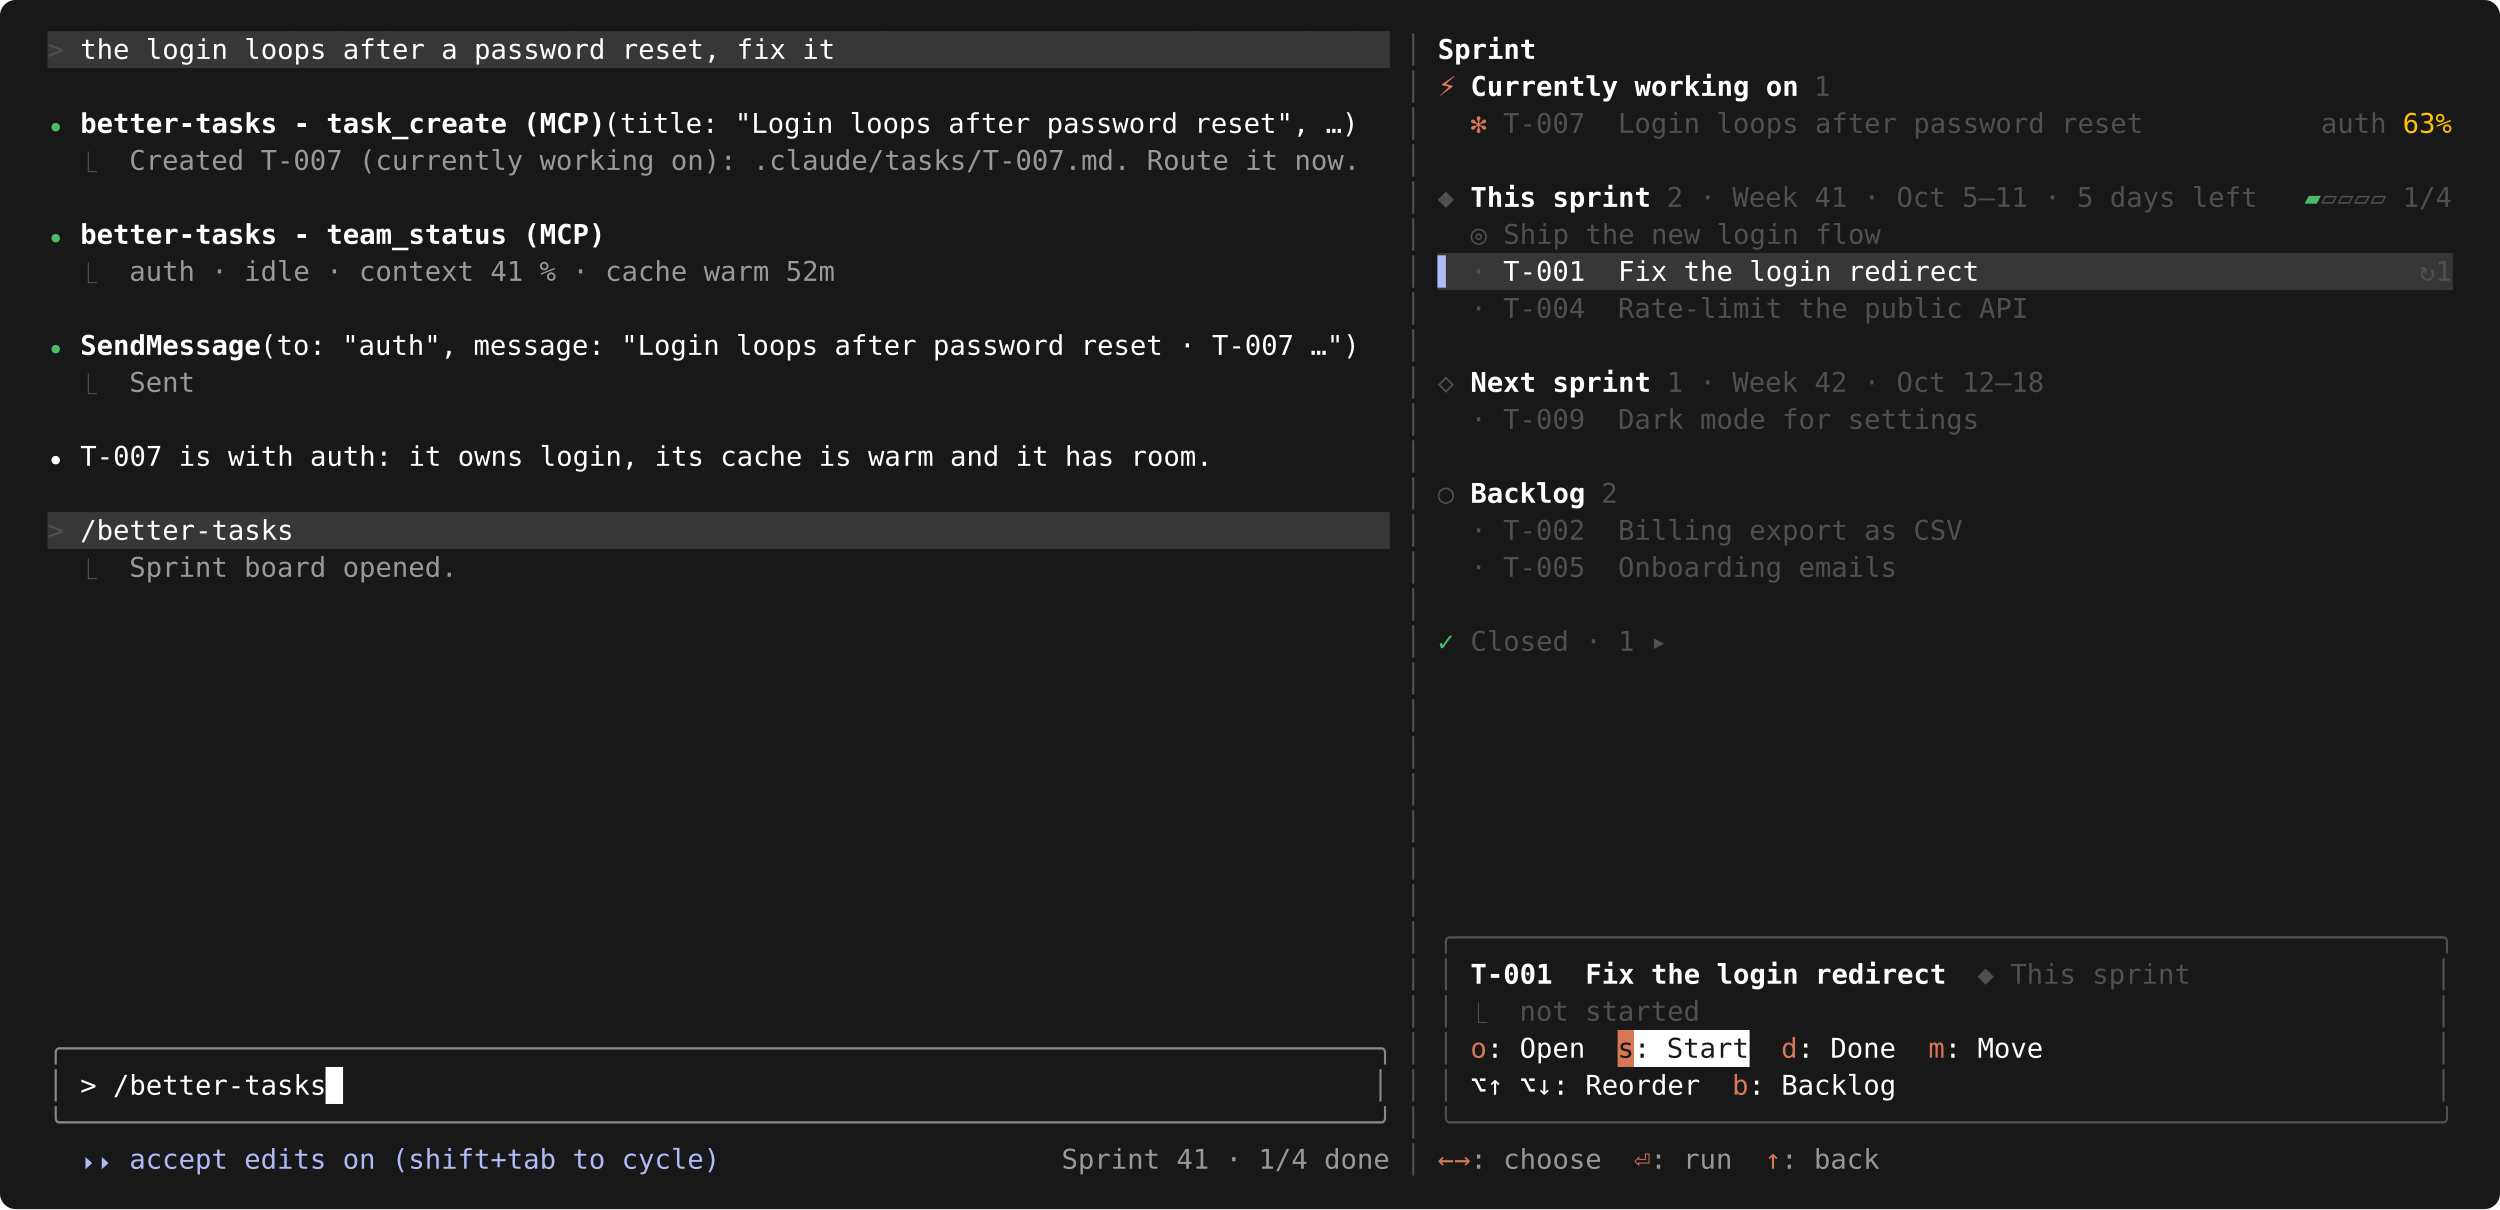
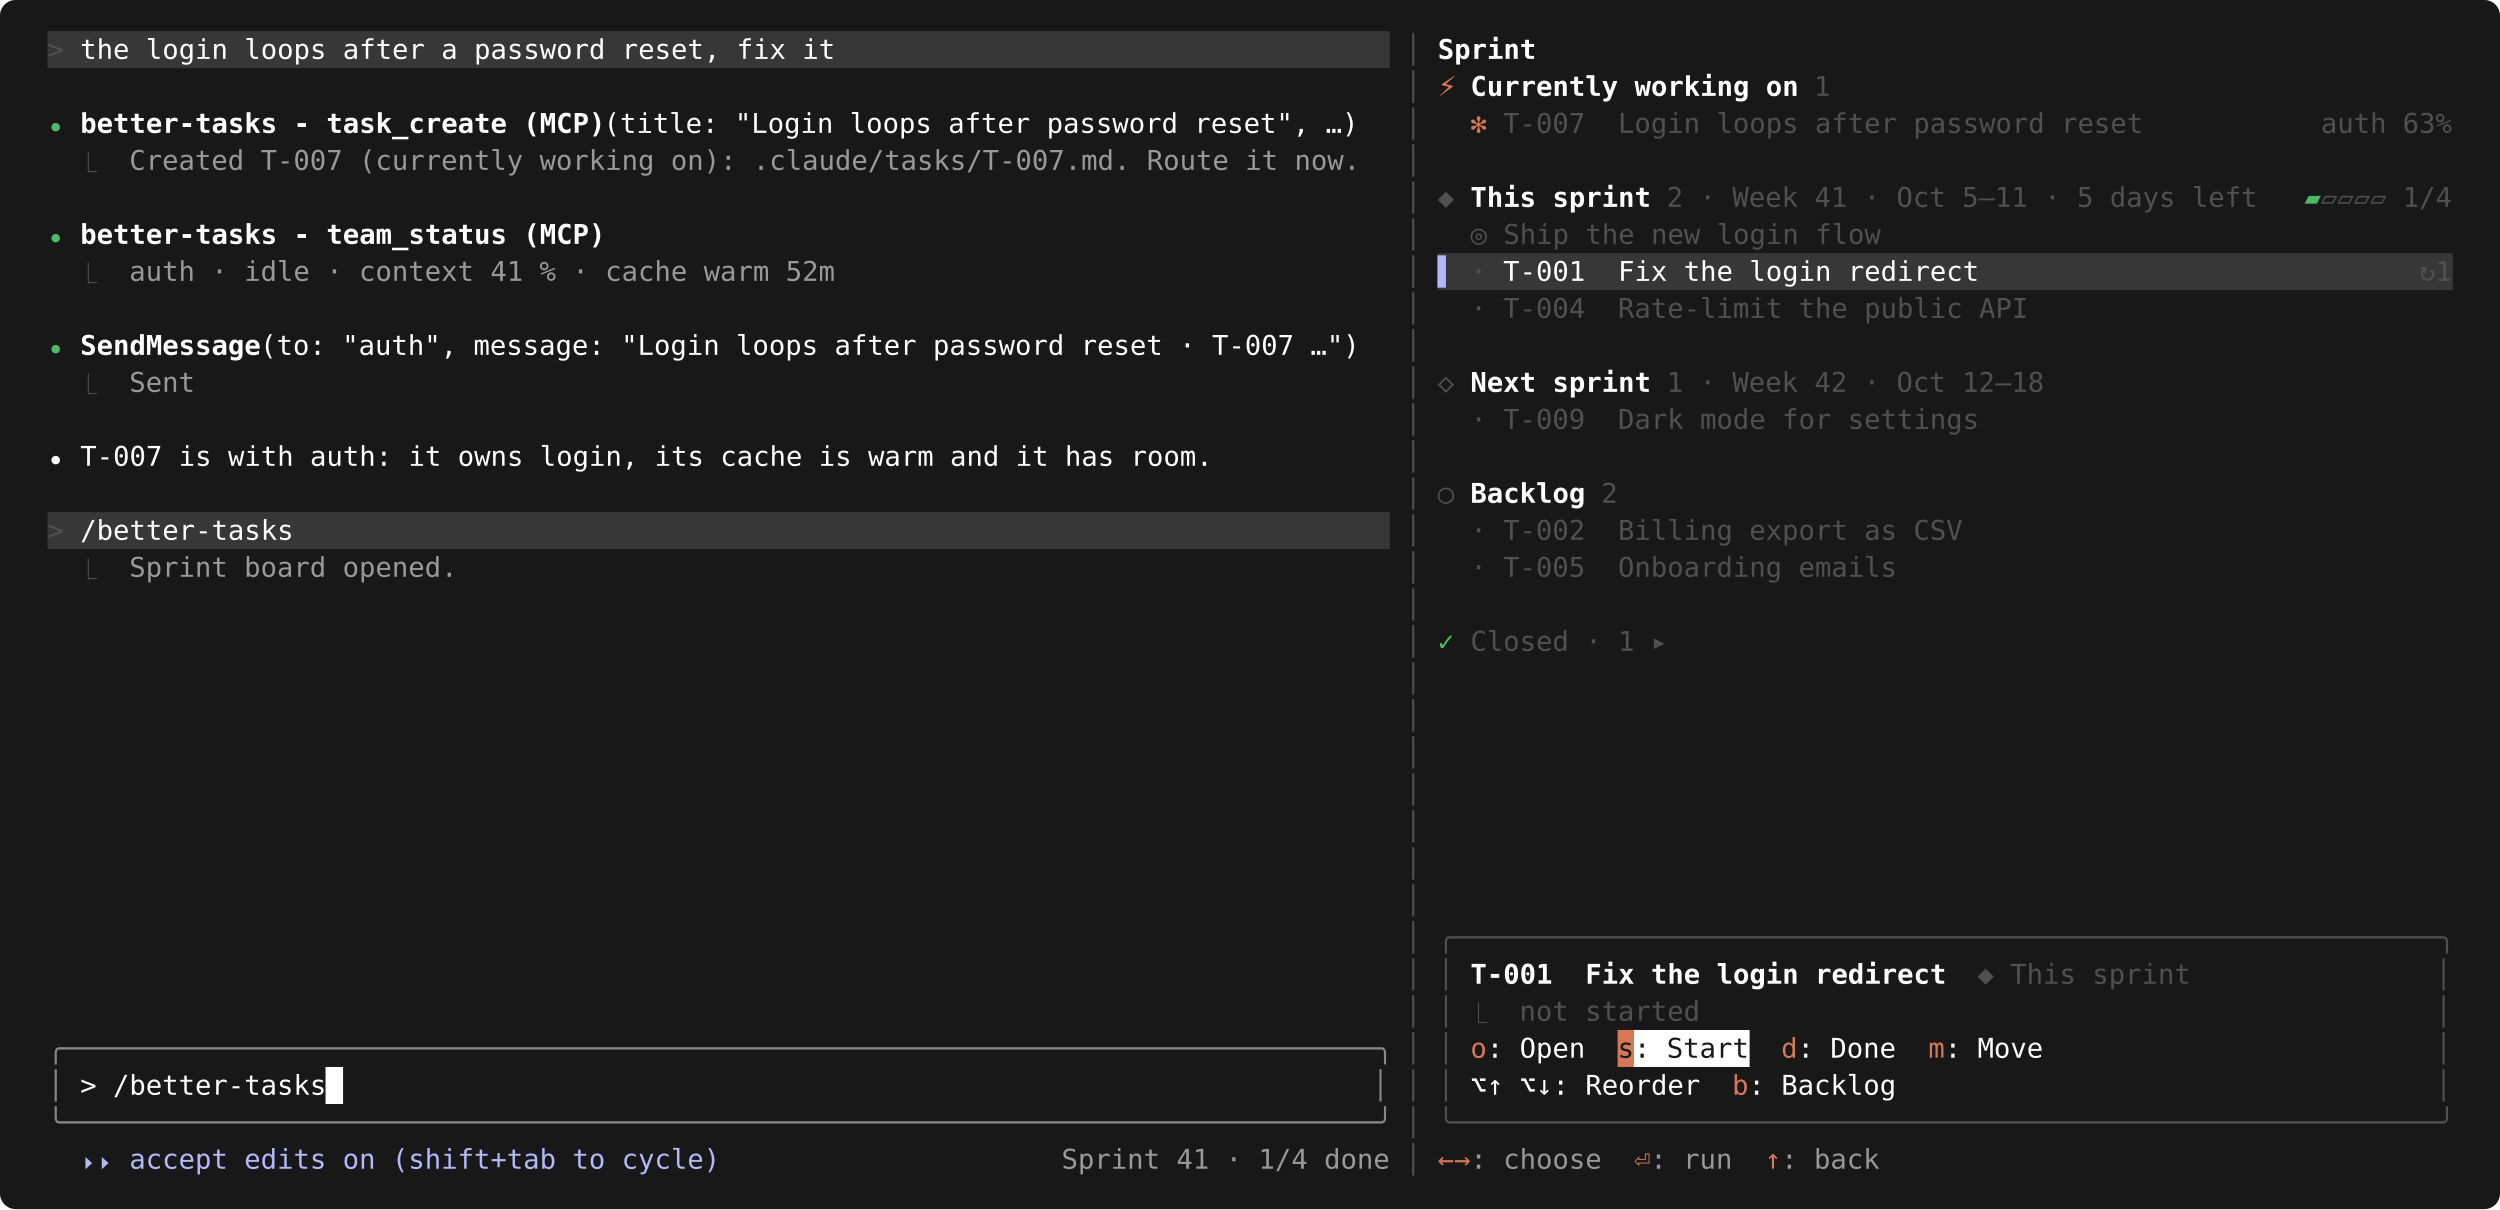
<svg xmlns="http://www.w3.org/2000/svg" width="1284" height="621" viewBox="0 0 1284 621" font-family="JetBrains Mono, SF Mono, Menlo, Consolas, monospace" font-size="14">
  <rect width="100%" height="100%" rx="8" fill="rgb(24,24,24)" />
  <rect x="24.4" y="16" width="9" height="19" fill="rgb(55,55,55)" />
  <rect x="32.8" y="16" width="9" height="19" fill="rgb(55,55,55)" />
  <rect x="41.2" y="16" width="9" height="19" fill="rgb(55,55,55)" />
  <rect x="49.6" y="16" width="9" height="19" fill="rgb(55,55,55)" />
  <rect x="58.0" y="16" width="9" height="19" fill="rgb(55,55,55)" />
  <rect x="66.4" y="16" width="9" height="19" fill="rgb(55,55,55)" />
  <rect x="74.8" y="16" width="9" height="19" fill="rgb(55,55,55)" />
  <rect x="83.2" y="16" width="9" height="19" fill="rgb(55,55,55)" />
  <rect x="91.6" y="16" width="9" height="19" fill="rgb(55,55,55)" />
  <rect x="100.0" y="16" width="9" height="19" fill="rgb(55,55,55)" />
  <rect x="108.4" y="16" width="9" height="19" fill="rgb(55,55,55)" />
  <rect x="116.8" y="16" width="9" height="19" fill="rgb(55,55,55)" />
  <rect x="125.2" y="16" width="9" height="19" fill="rgb(55,55,55)" />
  <rect x="133.6" y="16" width="9" height="19" fill="rgb(55,55,55)" />
  <rect x="142.0" y="16" width="9" height="19" fill="rgb(55,55,55)" />
  <rect x="150.4" y="16" width="9" height="19" fill="rgb(55,55,55)" />
  <rect x="158.8" y="16" width="9" height="19" fill="rgb(55,55,55)" />
  <rect x="167.2" y="16" width="9" height="19" fill="rgb(55,55,55)" />
  <rect x="175.6" y="16" width="9" height="19" fill="rgb(55,55,55)" />
  <rect x="184.0" y="16" width="9" height="19" fill="rgb(55,55,55)" />
  <rect x="192.4" y="16" width="9" height="19" fill="rgb(55,55,55)" />
  <rect x="200.8" y="16" width="9" height="19" fill="rgb(55,55,55)" />
  <rect x="209.2" y="16" width="9" height="19" fill="rgb(55,55,55)" />
  <rect x="217.6" y="16" width="9" height="19" fill="rgb(55,55,55)" />
  <rect x="226.0" y="16" width="9" height="19" fill="rgb(55,55,55)" />
  <rect x="234.4" y="16" width="9" height="19" fill="rgb(55,55,55)" />
  <rect x="242.8" y="16" width="9" height="19" fill="rgb(55,55,55)" />
  <rect x="251.2" y="16" width="9" height="19" fill="rgb(55,55,55)" />
  <rect x="259.6" y="16" width="9" height="19" fill="rgb(55,55,55)" />
  <rect x="268.0" y="16" width="9" height="19" fill="rgb(55,55,55)" />
  <rect x="276.4" y="16" width="9" height="19" fill="rgb(55,55,55)" />
  <rect x="284.8" y="16" width="9" height="19" fill="rgb(55,55,55)" />
  <rect x="293.2" y="16" width="9" height="19" fill="rgb(55,55,55)" />
  <rect x="301.6" y="16" width="9" height="19" fill="rgb(55,55,55)" />
  <rect x="310.0" y="16" width="9" height="19" fill="rgb(55,55,55)" />
  <rect x="318.4" y="16" width="9" height="19" fill="rgb(55,55,55)" />
  <rect x="326.8" y="16" width="9" height="19" fill="rgb(55,55,55)" />
  <rect x="335.2" y="16" width="9" height="19" fill="rgb(55,55,55)" />
  <rect x="343.6" y="16" width="9" height="19" fill="rgb(55,55,55)" />
  <rect x="352.0" y="16" width="9" height="19" fill="rgb(55,55,55)" />
  <rect x="360.4" y="16" width="9" height="19" fill="rgb(55,55,55)" />
  <rect x="368.8" y="16" width="9" height="19" fill="rgb(55,55,55)" />
  <rect x="377.2" y="16" width="9" height="19" fill="rgb(55,55,55)" />
  <rect x="385.6" y="16" width="9" height="19" fill="rgb(55,55,55)" />
  <rect x="394.0" y="16" width="9" height="19" fill="rgb(55,55,55)" />
  <rect x="402.4" y="16" width="9" height="19" fill="rgb(55,55,55)" />
  <rect x="410.8" y="16" width="9" height="19" fill="rgb(55,55,55)" />
  <rect x="419.2" y="16" width="9" height="19" fill="rgb(55,55,55)" />
  <rect x="427.6" y="16" width="9" height="19" fill="rgb(55,55,55)" />
  <rect x="436.0" y="16" width="9" height="19" fill="rgb(55,55,55)" />
  <rect x="444.4" y="16" width="9" height="19" fill="rgb(55,55,55)" />
  <rect x="452.8" y="16" width="9" height="19" fill="rgb(55,55,55)" />
  <rect x="461.2" y="16" width="9" height="19" fill="rgb(55,55,55)" />
  <rect x="469.6" y="16" width="9" height="19" fill="rgb(55,55,55)" />
  <rect x="478.0" y="16" width="9" height="19" fill="rgb(55,55,55)" />
  <rect x="486.4" y="16" width="9" height="19" fill="rgb(55,55,55)" />
  <rect x="494.8" y="16" width="9" height="19" fill="rgb(55,55,55)" />
  <rect x="503.2" y="16" width="9" height="19" fill="rgb(55,55,55)" />
  <rect x="511.6" y="16" width="9" height="19" fill="rgb(55,55,55)" />
  <rect x="520.0" y="16" width="9" height="19" fill="rgb(55,55,55)" />
  <rect x="528.4" y="16" width="9" height="19" fill="rgb(55,55,55)" />
  <rect x="536.8" y="16" width="9" height="19" fill="rgb(55,55,55)" />
  <rect x="545.2" y="16" width="9" height="19" fill="rgb(55,55,55)" />
  <rect x="553.6" y="16" width="9" height="19" fill="rgb(55,55,55)" />
  <rect x="562.0" y="16" width="9" height="19" fill="rgb(55,55,55)" />
  <rect x="570.4" y="16" width="9" height="19" fill="rgb(55,55,55)" />
  <rect x="578.8" y="16" width="9" height="19" fill="rgb(55,55,55)" />
  <rect x="587.2" y="16" width="9" height="19" fill="rgb(55,55,55)" />
  <rect x="595.6" y="16" width="9" height="19" fill="rgb(55,55,55)" />
  <rect x="604.0" y="16" width="9" height="19" fill="rgb(55,55,55)" />
  <rect x="612.4" y="16" width="9" height="19" fill="rgb(55,55,55)" />
  <rect x="620.8" y="16" width="9" height="19" fill="rgb(55,55,55)" />
  <rect x="629.2" y="16" width="9" height="19" fill="rgb(55,55,55)" />
  <rect x="637.6" y="16" width="9" height="19" fill="rgb(55,55,55)" />
  <rect x="646.0" y="16" width="9" height="19" fill="rgb(55,55,55)" />
  <rect x="654.4" y="16" width="9" height="19" fill="rgb(55,55,55)" />
  <rect x="662.8" y="16" width="9" height="19" fill="rgb(55,55,55)" />
  <rect x="671.2" y="16" width="9" height="19" fill="rgb(55,55,55)" />
  <rect x="679.6" y="16" width="9" height="19" fill="rgb(55,55,55)" />
  <rect x="688.0" y="16" width="9" height="19" fill="rgb(55,55,55)" />
  <rect x="696.4" y="16" width="9" height="19" fill="rgb(55,55,55)" />
  <rect x="704.8" y="16" width="9" height="19" fill="rgb(55,55,55)" />
  <text x="24.4" y="30.25" fill="rgb(80,80,80)" textLength="16.8" xml:space="preserve">&gt; </text>
  <text x="41.2" y="30.25" fill="rgb(255,255,255)" textLength="386.4" xml:space="preserve">the login loops after a password reset, fix it</text>
  <text x="721.6" y="30.25" fill="rgb(80,80,80)" textLength="8.4" xml:space="preserve">│</text>
  <text x="730.0" y="30.25" fill="rgb(255,255,255)" font-weight="bold" textLength="67.2" xml:space="preserve"> Sprint </text>
  <text x="721.6" y="49.25" fill="rgb(80,80,80)" textLength="8.4" xml:space="preserve">│</text>
  <text x="738.4" y="49.25" fill="rgb(215,119,87)" textLength="16.8" xml:space="preserve">⚡ </text>
  <text x="755.2" y="49.25" fill="rgb(255,255,255)" font-weight="bold" textLength="168.0" xml:space="preserve">Currently working on</text>
  <text x="923.2" y="49.25" fill="rgb(80,80,80)" textLength="16.8" xml:space="preserve"> 1</text>
  <text x="24.4" y="68.25" fill="rgb(78,186,101)" textLength="16.8" xml:space="preserve">⏺ </text>
  <text x="41.2" y="68.25" fill="rgb(255,255,255)" font-weight="bold" textLength="268.8" xml:space="preserve">better-tasks - task_create (MCP)</text>
  <text x="310.0" y="68.25" fill="rgb(255,255,255)" textLength="386.4" xml:space="preserve">(title: "Login loops after password reset", …)</text>
  <text x="721.6" y="68.25" fill="rgb(80,80,80)" textLength="8.4" xml:space="preserve">│</text>
  <text x="755.2" y="68.25" fill="rgb(215,119,87)" textLength="8.4" xml:space="preserve">✻</text>
  <text x="772.0" y="68.25" fill="rgb(80,80,80)" textLength="327.6" xml:space="preserve">T-007  Login loops after password reset</text>
  <text x="1192.0" y="68.25" fill="rgb(80,80,80)" textLength="33.6" xml:space="preserve">auth</text>
-   <text x="1234.0" y="68.25" fill="rgb(255,193,7)" textLength="25.2" xml:space="preserve">63%</text>
+   <text x="1234.0" y="68.25" fill="rgb(80,80,80)" textLength="25.2" xml:space="preserve">63%</text>
  <text x="24.4" y="87.25" fill="rgb(80,80,80)" textLength="42.0" xml:space="preserve">  ⎿  </text>
  <text x="66.4" y="87.25" fill="rgb(153,153,153)" textLength="630.0" xml:space="preserve">Created T-007 (currently working on): .claude/tasks/T-007.md. Route it now.</text>
  <text x="721.6" y="87.25" fill="rgb(80,80,80)" textLength="8.4" xml:space="preserve">│</text>
  <text x="721.6" y="106.25" fill="rgb(80,80,80)" textLength="8.4" xml:space="preserve">│</text>
  <text x="738.4" y="106.25" fill="rgb(80,80,80)" textLength="16.8" xml:space="preserve">◆ </text>
  <text x="755.2" y="106.25" fill="rgb(255,255,255)" font-weight="bold" textLength="92.4" xml:space="preserve">This sprint</text>
  <text x="847.6" y="106.25" fill="rgb(80,80,80)" textLength="310.8" xml:space="preserve"> 2 · Week 41 · Oct 5–11 · 5 days left</text>
  <text x="1183.6" y="106.25" fill="rgb(78,186,101)" textLength="8.4" xml:space="preserve">▰</text>
  <text x="1192.0" y="106.25" fill="rgb(80,80,80)" textLength="33.6" xml:space="preserve">▱▱▱▱</text>
  <text x="1234.0" y="106.25" fill="rgb(80,80,80)" textLength="25.2" xml:space="preserve">1/4</text>
  <text x="24.4" y="125.25" fill="rgb(78,186,101)" textLength="16.8" xml:space="preserve">⏺ </text>
  <text x="41.2" y="125.25" fill="rgb(255,255,255)" font-weight="bold" textLength="268.8" xml:space="preserve">better-tasks - team_status (MCP)</text>
  <text x="721.6" y="125.25" fill="rgb(80,80,80)" textLength="8.4" xml:space="preserve">│</text>
  <text x="738.4" y="125.25" fill="rgb(80,80,80)" textLength="226.8" xml:space="preserve">  ◎ Ship the new login flow</text>
  <rect x="738.4" y="130" width="9" height="19" fill="rgb(55,55,55)" />
  <rect x="746.8" y="130" width="9" height="19" fill="rgb(55,55,55)" />
  <rect x="755.2" y="130" width="9" height="19" fill="rgb(55,55,55)" />
  <rect x="763.6" y="130" width="9" height="19" fill="rgb(55,55,55)" />
  <rect x="772.0" y="130" width="9" height="19" fill="rgb(55,55,55)" />
  <rect x="780.4" y="130" width="9" height="19" fill="rgb(55,55,55)" />
  <rect x="788.8" y="130" width="9" height="19" fill="rgb(55,55,55)" />
  <rect x="797.2" y="130" width="9" height="19" fill="rgb(55,55,55)" />
  <rect x="805.6" y="130" width="9" height="19" fill="rgb(55,55,55)" />
  <rect x="814.0" y="130" width="9" height="19" fill="rgb(55,55,55)" />
  <rect x="822.4" y="130" width="9" height="19" fill="rgb(55,55,55)" />
  <rect x="830.8" y="130" width="9" height="19" fill="rgb(55,55,55)" />
  <rect x="839.2" y="130" width="9" height="19" fill="rgb(55,55,55)" />
  <rect x="847.6" y="130" width="9" height="19" fill="rgb(55,55,55)" />
  <rect x="856.0" y="130" width="9" height="19" fill="rgb(55,55,55)" />
  <rect x="864.4" y="130" width="9" height="19" fill="rgb(55,55,55)" />
  <rect x="872.8" y="130" width="9" height="19" fill="rgb(55,55,55)" />
  <rect x="881.2" y="130" width="9" height="19" fill="rgb(55,55,55)" />
  <rect x="889.6" y="130" width="9" height="19" fill="rgb(55,55,55)" />
  <rect x="898.0" y="130" width="9" height="19" fill="rgb(55,55,55)" />
  <rect x="906.4" y="130" width="9" height="19" fill="rgb(55,55,55)" />
  <rect x="914.8" y="130" width="9" height="19" fill="rgb(55,55,55)" />
  <rect x="923.2" y="130" width="9" height="19" fill="rgb(55,55,55)" />
  <rect x="931.6" y="130" width="9" height="19" fill="rgb(55,55,55)" />
  <rect x="940.0" y="130" width="9" height="19" fill="rgb(55,55,55)" />
  <rect x="948.4" y="130" width="9" height="19" fill="rgb(55,55,55)" />
  <rect x="956.8" y="130" width="9" height="19" fill="rgb(55,55,55)" />
  <rect x="965.2" y="130" width="9" height="19" fill="rgb(55,55,55)" />
  <rect x="973.6" y="130" width="9" height="19" fill="rgb(55,55,55)" />
  <rect x="982.0" y="130" width="9" height="19" fill="rgb(55,55,55)" />
  <rect x="990.4" y="130" width="9" height="19" fill="rgb(55,55,55)" />
  <rect x="998.8" y="130" width="9" height="19" fill="rgb(55,55,55)" />
  <rect x="1007.2" y="130" width="9" height="19" fill="rgb(55,55,55)" />
  <rect x="1015.6" y="130" width="9" height="19" fill="rgb(55,55,55)" />
  <rect x="1024.0" y="130" width="9" height="19" fill="rgb(55,55,55)" />
  <rect x="1032.4" y="130" width="9" height="19" fill="rgb(55,55,55)" />
  <rect x="1040.8" y="130" width="9" height="19" fill="rgb(55,55,55)" />
  <rect x="1049.2" y="130" width="9" height="19" fill="rgb(55,55,55)" />
  <rect x="1057.6" y="130" width="9" height="19" fill="rgb(55,55,55)" />
  <rect x="1066.0" y="130" width="9" height="19" fill="rgb(55,55,55)" />
  <rect x="1074.4" y="130" width="9" height="19" fill="rgb(55,55,55)" />
  <rect x="1082.8" y="130" width="9" height="19" fill="rgb(55,55,55)" />
  <rect x="1091.2" y="130" width="9" height="19" fill="rgb(55,55,55)" />
  <rect x="1099.6" y="130" width="9" height="19" fill="rgb(55,55,55)" />
  <rect x="1108.0" y="130" width="9" height="19" fill="rgb(55,55,55)" />
  <rect x="1116.4" y="130" width="9" height="19" fill="rgb(55,55,55)" />
  <rect x="1124.8" y="130" width="9" height="19" fill="rgb(55,55,55)" />
  <rect x="1133.2" y="130" width="9" height="19" fill="rgb(55,55,55)" />
  <rect x="1141.6" y="130" width="9" height="19" fill="rgb(55,55,55)" />
  <rect x="1150.0" y="130" width="9" height="19" fill="rgb(55,55,55)" />
  <rect x="1158.4" y="130" width="9" height="19" fill="rgb(55,55,55)" />
  <rect x="1166.8" y="130" width="9" height="19" fill="rgb(55,55,55)" />
  <rect x="1175.2" y="130" width="9" height="19" fill="rgb(55,55,55)" />
  <rect x="1183.6" y="130" width="9" height="19" fill="rgb(55,55,55)" />
  <rect x="1192.0" y="130" width="9" height="19" fill="rgb(55,55,55)" />
  <rect x="1200.4" y="130" width="9" height="19" fill="rgb(55,55,55)" />
  <rect x="1208.8" y="130" width="9" height="19" fill="rgb(55,55,55)" />
  <rect x="1217.2" y="130" width="9" height="19" fill="rgb(55,55,55)" />
  <rect x="1225.6" y="130" width="9" height="19" fill="rgb(55,55,55)" />
  <rect x="1234.0" y="130" width="9" height="19" fill="rgb(55,55,55)" />
  <rect x="1242.4" y="130" width="9" height="19" fill="rgb(55,55,55)" />
  <rect x="1250.8" y="130" width="9" height="19" fill="rgb(55,55,55)" />
  <text x="24.4" y="144.25" fill="rgb(80,80,80)" textLength="42.0" xml:space="preserve">  ⎿  </text>
  <text x="66.4" y="144.25" fill="rgb(153,153,153)" textLength="361.2" xml:space="preserve">auth · idle · context 41 % · cache warm 52m</text>
  <text x="721.6" y="144.25" fill="rgb(80,80,80)" textLength="8.4" xml:space="preserve">│</text>
  <text x="738.4" y="144.25" fill="rgb(177,185,249)" textLength="8.4" xml:space="preserve">▌</text>
  <text x="755.2" y="144.25" fill="rgb(80,80,80)" textLength="8.4" xml:space="preserve">·</text>
  <text x="763.6" y="144.25" fill="rgb(255,255,255)" textLength="478.8" xml:space="preserve"> T-001  Fix the login redirect                           </text>
  <text x="1242.4" y="144.25" fill="rgb(80,80,80)" textLength="16.8" xml:space="preserve">↻1</text>
  <text x="721.6" y="163.25" fill="rgb(80,80,80)" textLength="8.4" xml:space="preserve">│</text>
  <text x="755.2" y="163.25" fill="rgb(80,80,80)" textLength="8.4" xml:space="preserve">·</text>
  <text x="772.0" y="163.25" fill="rgb(80,80,80)" textLength="268.8" xml:space="preserve">T-004  Rate-limit the public API</text>
  <text x="24.4" y="182.25" fill="rgb(78,186,101)" textLength="16.8" xml:space="preserve">⏺ </text>
  <text x="41.2" y="182.25" fill="rgb(255,255,255)" font-weight="bold" textLength="92.4" xml:space="preserve">SendMessage</text>
  <text x="133.6" y="182.25" fill="rgb(255,255,255)" textLength="562.8" xml:space="preserve">(to: "auth", message: "Login loops after password reset · T-007 …")</text>
  <text x="721.6" y="182.25" fill="rgb(80,80,80)" textLength="8.4" xml:space="preserve">│</text>
  <text x="24.4" y="201.25" fill="rgb(80,80,80)" textLength="42.0" xml:space="preserve">  ⎿  </text>
  <text x="66.4" y="201.25" fill="rgb(153,153,153)" textLength="33.6" xml:space="preserve">Sent</text>
  <text x="721.6" y="201.25" fill="rgb(80,80,80)" textLength="8.4" xml:space="preserve">│</text>
  <text x="738.4" y="201.25" fill="rgb(80,80,80)" textLength="16.8" xml:space="preserve">◇ </text>
  <text x="755.2" y="201.25" fill="rgb(255,255,255)" font-weight="bold" textLength="92.4" xml:space="preserve">Next sprint</text>
  <text x="847.6" y="201.25" fill="rgb(80,80,80)" textLength="201.6" xml:space="preserve"> 1 · Week 42 · Oct 12–18</text>
  <text x="721.6" y="220.25" fill="rgb(80,80,80)" textLength="8.4" xml:space="preserve">│</text>
  <text x="755.2" y="220.25" fill="rgb(80,80,80)" textLength="8.4" xml:space="preserve">·</text>
  <text x="772.0" y="220.25" fill="rgb(80,80,80)" textLength="243.6" xml:space="preserve">T-009  Dark mode for settings</text>
  <text x="24.4" y="239.25" fill="rgb(255,255,255)" textLength="596.4" xml:space="preserve">⏺ T-007 is with auth: it owns login, its cache is warm and it has room.</text>
  <text x="721.6" y="239.25" fill="rgb(80,80,80)" textLength="8.4" xml:space="preserve">│</text>
  <text x="721.6" y="258.25" fill="rgb(80,80,80)" textLength="8.4" xml:space="preserve">│</text>
  <text x="738.4" y="258.25" fill="rgb(80,80,80)" textLength="16.8" xml:space="preserve">○ </text>
  <text x="755.2" y="258.25" fill="rgb(255,255,255)" font-weight="bold" textLength="58.8" xml:space="preserve">Backlog</text>
  <text x="814.0" y="258.25" fill="rgb(80,80,80)" textLength="16.8" xml:space="preserve"> 2</text>
  <rect x="24.4" y="263" width="9" height="19" fill="rgb(55,55,55)" />
  <rect x="32.8" y="263" width="9" height="19" fill="rgb(55,55,55)" />
  <rect x="41.2" y="263" width="9" height="19" fill="rgb(55,55,55)" />
  <rect x="49.6" y="263" width="9" height="19" fill="rgb(55,55,55)" />
  <rect x="58.0" y="263" width="9" height="19" fill="rgb(55,55,55)" />
  <rect x="66.4" y="263" width="9" height="19" fill="rgb(55,55,55)" />
  <rect x="74.8" y="263" width="9" height="19" fill="rgb(55,55,55)" />
  <rect x="83.2" y="263" width="9" height="19" fill="rgb(55,55,55)" />
  <rect x="91.6" y="263" width="9" height="19" fill="rgb(55,55,55)" />
  <rect x="100.0" y="263" width="9" height="19" fill="rgb(55,55,55)" />
  <rect x="108.4" y="263" width="9" height="19" fill="rgb(55,55,55)" />
  <rect x="116.8" y="263" width="9" height="19" fill="rgb(55,55,55)" />
  <rect x="125.2" y="263" width="9" height="19" fill="rgb(55,55,55)" />
  <rect x="133.6" y="263" width="9" height="19" fill="rgb(55,55,55)" />
  <rect x="142.0" y="263" width="9" height="19" fill="rgb(55,55,55)" />
  <rect x="150.4" y="263" width="9" height="19" fill="rgb(55,55,55)" />
  <rect x="158.8" y="263" width="9" height="19" fill="rgb(55,55,55)" />
  <rect x="167.2" y="263" width="9" height="19" fill="rgb(55,55,55)" />
  <rect x="175.6" y="263" width="9" height="19" fill="rgb(55,55,55)" />
  <rect x="184.0" y="263" width="9" height="19" fill="rgb(55,55,55)" />
  <rect x="192.4" y="263" width="9" height="19" fill="rgb(55,55,55)" />
  <rect x="200.8" y="263" width="9" height="19" fill="rgb(55,55,55)" />
  <rect x="209.2" y="263" width="9" height="19" fill="rgb(55,55,55)" />
  <rect x="217.6" y="263" width="9" height="19" fill="rgb(55,55,55)" />
  <rect x="226.0" y="263" width="9" height="19" fill="rgb(55,55,55)" />
  <rect x="234.4" y="263" width="9" height="19" fill="rgb(55,55,55)" />
  <rect x="242.8" y="263" width="9" height="19" fill="rgb(55,55,55)" />
  <rect x="251.2" y="263" width="9" height="19" fill="rgb(55,55,55)" />
  <rect x="259.6" y="263" width="9" height="19" fill="rgb(55,55,55)" />
  <rect x="268.0" y="263" width="9" height="19" fill="rgb(55,55,55)" />
  <rect x="276.4" y="263" width="9" height="19" fill="rgb(55,55,55)" />
  <rect x="284.8" y="263" width="9" height="19" fill="rgb(55,55,55)" />
  <rect x="293.2" y="263" width="9" height="19" fill="rgb(55,55,55)" />
  <rect x="301.6" y="263" width="9" height="19" fill="rgb(55,55,55)" />
  <rect x="310.0" y="263" width="9" height="19" fill="rgb(55,55,55)" />
  <rect x="318.4" y="263" width="9" height="19" fill="rgb(55,55,55)" />
  <rect x="326.8" y="263" width="9" height="19" fill="rgb(55,55,55)" />
  <rect x="335.2" y="263" width="9" height="19" fill="rgb(55,55,55)" />
  <rect x="343.6" y="263" width="9" height="19" fill="rgb(55,55,55)" />
  <rect x="352.0" y="263" width="9" height="19" fill="rgb(55,55,55)" />
  <rect x="360.4" y="263" width="9" height="19" fill="rgb(55,55,55)" />
  <rect x="368.8" y="263" width="9" height="19" fill="rgb(55,55,55)" />
  <rect x="377.2" y="263" width="9" height="19" fill="rgb(55,55,55)" />
  <rect x="385.6" y="263" width="9" height="19" fill="rgb(55,55,55)" />
  <rect x="394.0" y="263" width="9" height="19" fill="rgb(55,55,55)" />
  <rect x="402.4" y="263" width="9" height="19" fill="rgb(55,55,55)" />
  <rect x="410.8" y="263" width="9" height="19" fill="rgb(55,55,55)" />
  <rect x="419.2" y="263" width="9" height="19" fill="rgb(55,55,55)" />
  <rect x="427.6" y="263" width="9" height="19" fill="rgb(55,55,55)" />
  <rect x="436.0" y="263" width="9" height="19" fill="rgb(55,55,55)" />
  <rect x="444.4" y="263" width="9" height="19" fill="rgb(55,55,55)" />
  <rect x="452.8" y="263" width="9" height="19" fill="rgb(55,55,55)" />
  <rect x="461.2" y="263" width="9" height="19" fill="rgb(55,55,55)" />
  <rect x="469.6" y="263" width="9" height="19" fill="rgb(55,55,55)" />
  <rect x="478.0" y="263" width="9" height="19" fill="rgb(55,55,55)" />
  <rect x="486.4" y="263" width="9" height="19" fill="rgb(55,55,55)" />
  <rect x="494.8" y="263" width="9" height="19" fill="rgb(55,55,55)" />
  <rect x="503.2" y="263" width="9" height="19" fill="rgb(55,55,55)" />
  <rect x="511.6" y="263" width="9" height="19" fill="rgb(55,55,55)" />
  <rect x="520.0" y="263" width="9" height="19" fill="rgb(55,55,55)" />
  <rect x="528.4" y="263" width="9" height="19" fill="rgb(55,55,55)" />
  <rect x="536.8" y="263" width="9" height="19" fill="rgb(55,55,55)" />
  <rect x="545.2" y="263" width="9" height="19" fill="rgb(55,55,55)" />
  <rect x="553.6" y="263" width="9" height="19" fill="rgb(55,55,55)" />
  <rect x="562.0" y="263" width="9" height="19" fill="rgb(55,55,55)" />
  <rect x="570.4" y="263" width="9" height="19" fill="rgb(55,55,55)" />
  <rect x="578.8" y="263" width="9" height="19" fill="rgb(55,55,55)" />
  <rect x="587.2" y="263" width="9" height="19" fill="rgb(55,55,55)" />
  <rect x="595.6" y="263" width="9" height="19" fill="rgb(55,55,55)" />
  <rect x="604.0" y="263" width="9" height="19" fill="rgb(55,55,55)" />
  <rect x="612.4" y="263" width="9" height="19" fill="rgb(55,55,55)" />
  <rect x="620.8" y="263" width="9" height="19" fill="rgb(55,55,55)" />
  <rect x="629.2" y="263" width="9" height="19" fill="rgb(55,55,55)" />
  <rect x="637.6" y="263" width="9" height="19" fill="rgb(55,55,55)" />
  <rect x="646.0" y="263" width="9" height="19" fill="rgb(55,55,55)" />
  <rect x="654.4" y="263" width="9" height="19" fill="rgb(55,55,55)" />
  <rect x="662.8" y="263" width="9" height="19" fill="rgb(55,55,55)" />
  <rect x="671.2" y="263" width="9" height="19" fill="rgb(55,55,55)" />
  <rect x="679.6" y="263" width="9" height="19" fill="rgb(55,55,55)" />
  <rect x="688.0" y="263" width="9" height="19" fill="rgb(55,55,55)" />
  <rect x="696.4" y="263" width="9" height="19" fill="rgb(55,55,55)" />
  <rect x="704.8" y="263" width="9" height="19" fill="rgb(55,55,55)" />
  <text x="24.4" y="277.25" fill="rgb(80,80,80)" textLength="16.8" xml:space="preserve">&gt; </text>
  <text x="41.2" y="277.25" fill="rgb(255,255,255)" textLength="109.2" xml:space="preserve">/better-tasks</text>
  <text x="721.6" y="277.25" fill="rgb(80,80,80)" textLength="8.4" xml:space="preserve">│</text>
  <text x="755.2" y="277.25" fill="rgb(80,80,80)" textLength="8.4" xml:space="preserve">·</text>
  <text x="772.0" y="277.25" fill="rgb(80,80,80)" textLength="235.2" xml:space="preserve">T-002  Billing export as CSV</text>
  <text x="24.4" y="296.25" fill="rgb(80,80,80)" textLength="42.0" xml:space="preserve">  ⎿  </text>
  <text x="66.4" y="296.25" fill="rgb(153,153,153)" textLength="168.0" xml:space="preserve">Sprint board opened.</text>
  <text x="721.6" y="296.25" fill="rgb(80,80,80)" textLength="8.4" xml:space="preserve">│</text>
  <text x="755.2" y="296.25" fill="rgb(80,80,80)" textLength="8.4" xml:space="preserve">·</text>
  <text x="772.0" y="296.25" fill="rgb(80,80,80)" textLength="201.6" xml:space="preserve">T-005  Onboarding emails</text>
  <text x="721.6" y="315.25" fill="rgb(80,80,80)" textLength="8.4" xml:space="preserve">│</text>
  <text x="721.6" y="334.25" fill="rgb(80,80,80)" textLength="8.4" xml:space="preserve">│</text>
  <text x="738.4" y="334.25" fill="rgb(78,186,101)" textLength="8.4" xml:space="preserve">✓</text>
  <text x="755.2" y="334.25" fill="rgb(80,80,80)" textLength="100.8" xml:space="preserve">Closed · 1 ▸</text>
  <text x="721.6" y="353.25" fill="rgb(80,80,80)" textLength="8.4" xml:space="preserve">│</text>
  <text x="721.6" y="372.25" fill="rgb(80,80,80)" textLength="8.4" xml:space="preserve">│</text>
  <text x="721.6" y="391.25" fill="rgb(80,80,80)" textLength="8.4" xml:space="preserve">│</text>
  <text x="721.6" y="410.25" fill="rgb(80,80,80)" textLength="8.4" xml:space="preserve">│</text>
  <text x="721.6" y="429.25" fill="rgb(80,80,80)" textLength="8.4" xml:space="preserve">│</text>
  <text x="721.6" y="448.25" fill="rgb(80,80,80)" textLength="8.4" xml:space="preserve">│</text>
  <text x="721.6" y="467.25" fill="rgb(80,80,80)" textLength="8.4" xml:space="preserve">│</text>
  <text x="721.6" y="486.25" fill="rgb(80,80,80)" textLength="8.4" xml:space="preserve">│</text>
  <text x="738.4" y="486.25" fill="rgb(80,80,80)" textLength="520.8" xml:space="preserve">╭────────────────────────────────────────────────────────────╮</text>
  <text x="721.6" y="505.25" fill="rgb(80,80,80)" textLength="8.4" xml:space="preserve">│</text>
  <text x="738.4" y="505.25" fill="rgb(80,80,80)" textLength="8.4" xml:space="preserve">│</text>
  <text x="755.2" y="505.25" fill="rgb(255,255,255)" font-weight="bold" textLength="243.6" xml:space="preserve">T-001  Fix the login redirect</text>
  <text x="1015.6" y="505.25" fill="rgb(80,80,80)" textLength="109.2" xml:space="preserve">◆ This sprint</text>
  <text x="1250.8" y="505.25" fill="rgb(80,80,80)" textLength="8.4" xml:space="preserve">│</text>
  <text x="721.6" y="524.25" fill="rgb(80,80,80)" textLength="8.4" xml:space="preserve">│</text>
  <text x="738.4" y="524.25" fill="rgb(80,80,80)" textLength="8.4" xml:space="preserve">│</text>
  <text x="755.2" y="524.25" fill="rgb(80,80,80)" textLength="8.4" xml:space="preserve">⎿</text>
  <text x="780.4" y="524.25" fill="rgb(80,80,80)" textLength="92.4" xml:space="preserve">not started</text>
  <text x="1250.8" y="524.25" fill="rgb(80,80,80)" textLength="8.4" xml:space="preserve">│</text>
  <rect x="830.8" y="529" width="9" height="19" fill="rgb(215,119,87)" />
  <rect x="839.2" y="529" width="9" height="19" fill="rgb(255,255,255)" />
  <rect x="847.6" y="529" width="9" height="19" fill="rgb(255,255,255)" />
  <rect x="856.0" y="529" width="9" height="19" fill="rgb(255,255,255)" />
  <rect x="864.4" y="529" width="9" height="19" fill="rgb(255,255,255)" />
  <rect x="872.8" y="529" width="9" height="19" fill="rgb(255,255,255)" />
  <rect x="881.2" y="529" width="9" height="19" fill="rgb(255,255,255)" />
  <rect x="889.6" y="529" width="9" height="19" fill="rgb(255,255,255)" />
  <text x="24.4" y="543.25" fill="rgb(136,136,136)" textLength="688.8" xml:space="preserve">╭────────────────────────────────────────────────────────────────────────────────╮</text>
  <text x="721.6" y="543.25" fill="rgb(80,80,80)" textLength="8.4" xml:space="preserve">│</text>
  <text x="738.4" y="543.25" fill="rgb(80,80,80)" textLength="8.4" xml:space="preserve">│</text>
  <text x="755.2" y="543.25" fill="rgb(215,119,87)" textLength="8.4" xml:space="preserve">o</text>
  <text x="763.6" y="543.25" fill="rgb(255,255,255)" textLength="67.2" xml:space="preserve">: Open  </text>
  <text x="830.8" y="543.25" fill="rgb(24,24,24)" textLength="8.4" xml:space="preserve">s</text>
  <text x="839.2" y="543.25" fill="rgb(24,24,24)" textLength="58.8" xml:space="preserve">: Start</text>
  <text x="914.8" y="543.25" fill="rgb(215,119,87)" textLength="8.4" xml:space="preserve">d</text>
  <text x="923.2" y="543.25" fill="rgb(255,255,255)" textLength="67.2" xml:space="preserve">: Done  </text>
  <text x="990.4" y="543.25" fill="rgb(215,119,87)" textLength="8.4" xml:space="preserve">m</text>
  <text x="998.8" y="543.25" fill="rgb(255,255,255)" textLength="252.0" xml:space="preserve">: Move                        </text>
  <text x="1250.8" y="543.25" fill="rgb(80,80,80)" textLength="8.4" xml:space="preserve">│</text>
  <rect x="167.2" y="548" width="9" height="19" fill="rgb(255,255,255)" />
  <text x="24.4" y="562.25" fill="rgb(136,136,136)" textLength="8.4" xml:space="preserve">│</text>
  <text x="41.2" y="562.25" fill="rgb(255,255,255)" textLength="8.4" xml:space="preserve">&gt;</text>
  <text x="58.0" y="562.25" fill="rgb(255,255,255)" textLength="109.2" xml:space="preserve">/better-tasks</text>
  <text x="704.8" y="562.25" fill="rgb(136,136,136)" textLength="8.4" xml:space="preserve">│</text>
  <text x="721.6" y="562.25" fill="rgb(80,80,80)" textLength="8.4" xml:space="preserve">│</text>
  <text x="738.4" y="562.25" fill="rgb(80,80,80)" textLength="8.4" xml:space="preserve">│</text>
  <text x="746.8" y="562.25" fill="rgb(255,255,255)" textLength="142.8" xml:space="preserve"> ⌥↑ ⌥↓: Reorder  </text>
  <text x="889.6" y="562.25" fill="rgb(215,119,87)" textLength="8.4" xml:space="preserve">b</text>
  <text x="898.0" y="562.25" fill="rgb(255,255,255)" textLength="352.8" xml:space="preserve">: Backlog                                 </text>
  <text x="1250.8" y="562.25" fill="rgb(80,80,80)" textLength="8.4" xml:space="preserve">│</text>
  <text x="24.4" y="581.25" fill="rgb(136,136,136)" textLength="688.8" xml:space="preserve">╰────────────────────────────────────────────────────────────────────────────────╯</text>
  <text x="721.6" y="581.25" fill="rgb(80,80,80)" textLength="8.4" xml:space="preserve">│</text>
  <text x="738.4" y="581.25" fill="rgb(80,80,80)" textLength="520.8" xml:space="preserve">╰────────────────────────────────────────────────────────────╯</text>
  <text x="24.4" y="600.25" fill="rgb(177,185,249)" textLength="344.4" xml:space="preserve">  ⏵⏵ accept edits on (shift+tab to cycle)</text>
  <text x="545.2" y="600.25" fill="rgb(153,153,153)" textLength="168.0" xml:space="preserve">Sprint 41 · 1/4 done</text>
  <text x="721.6" y="600.25" fill="rgb(80,80,80)" textLength="8.4" xml:space="preserve">│</text>
  <text x="738.4" y="600.25" fill="rgb(215,119,87)" textLength="16.8" xml:space="preserve">←→</text>
  <text x="755.2" y="600.25" fill="rgb(255,255,255)" opacity="0.55" textLength="67.2" xml:space="preserve">: choose</text>
  <text x="839.2" y="600.25" fill="rgb(215,119,87)" textLength="8.4" xml:space="preserve">⏎</text>
  <text x="847.6" y="600.25" fill="rgb(255,255,255)" opacity="0.55" textLength="42.0" xml:space="preserve">: run</text>
  <text x="906.4" y="600.25" fill="rgb(215,119,87)" textLength="8.4" xml:space="preserve">↑</text>
  <text x="914.8" y="600.25" fill="rgb(255,255,255)" opacity="0.55" textLength="50.4" xml:space="preserve">: back</text>
</svg>
